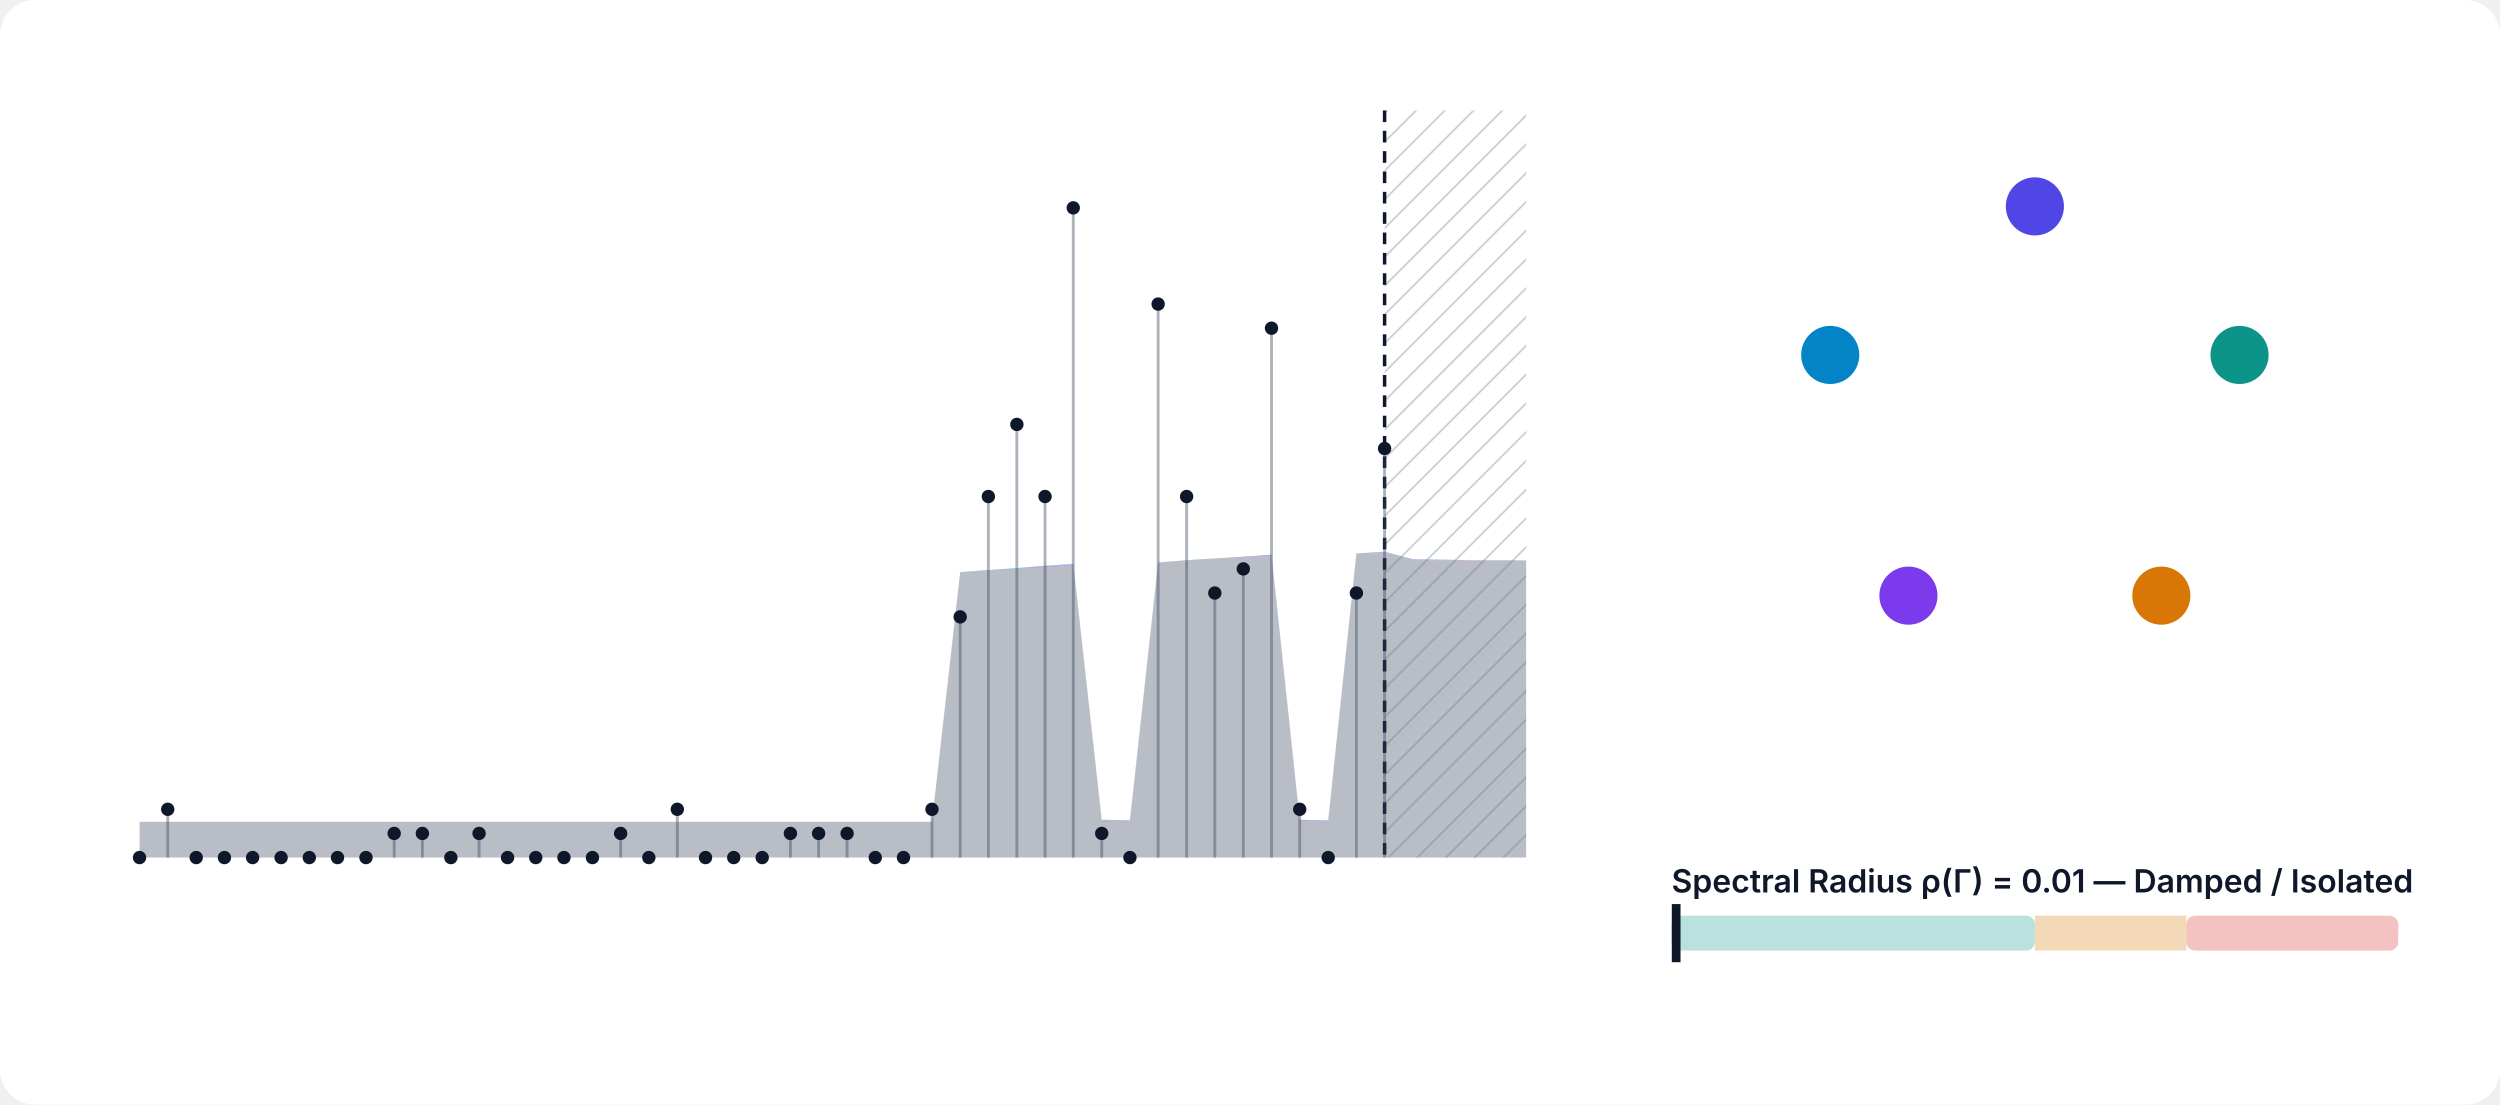
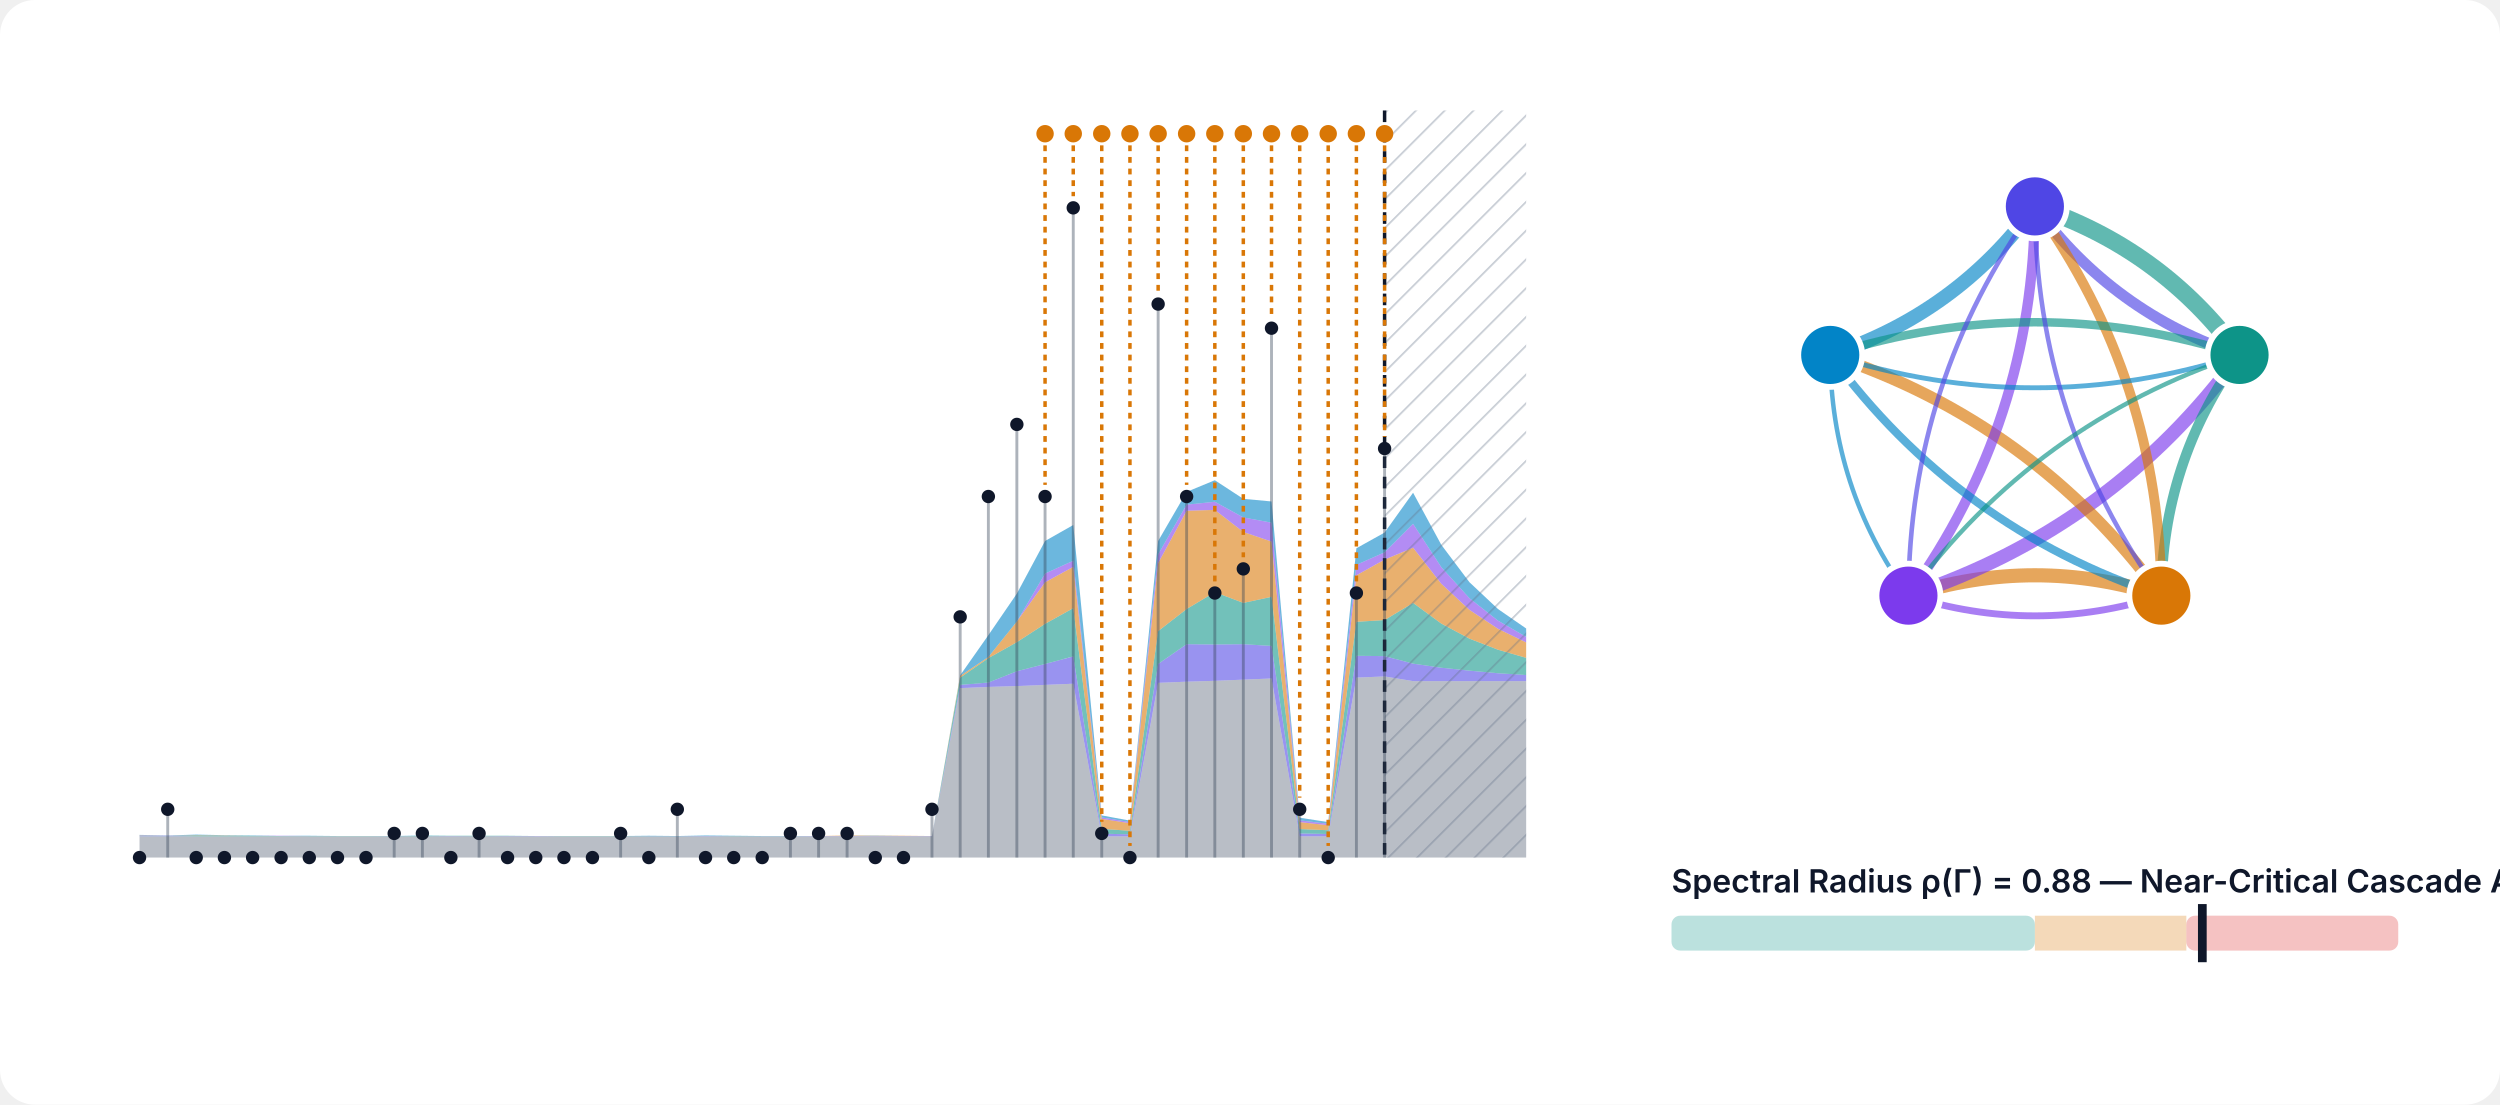
<svg xmlns="http://www.w3.org/2000/svg" viewBox="0 0 860 380" width="100%" role="img" aria-label="Hawkes Contagion Cascade and Branching Monitor">
  <defs>
    <pattern id="hawkes-hatch" width="7" height="7" patternTransform="rotate(45 0 0)" patternUnits="userSpaceOnUse">
      <line x1="0" y1="0" x2="0" y2="7" stroke="#64748B" stroke-width="1.2" stroke-opacity="0.35" />
    </pattern>
  </defs>
  <rect x="0" y="0" width="860" height="380" rx="12" fill="#FFFFFF" />
-   <polygon points="48.0,295.0 48.0,282.7 57.7,282.7 67.5,282.7 77.2,282.7 86.9,282.7 96.7,282.7 106.4,282.7 116.1,282.7 125.9,282.7 135.6,282.7 145.3,282.7 155.1,282.7 164.8,282.7 174.6,282.7 184.3,282.7 194.0,282.7 203.8,282.7 213.5,282.7 223.2,282.7 233.0,282.7 242.7,282.7 252.4,282.7 262.2,282.7 271.9,282.7 281.6,282.7 291.4,282.7 301.1,282.7 310.8,282.7 320.6,282.7 330.3,196.9 340.0,196.3 349.8,195.7 359.5,195.1 369.2,194.5 379.0,282.7 388.7,282.7 398.4,193.9 408.2,193.2 417.9,192.6 427.7,192.0 437.4,191.4 447.1,282.7 456.9,282.7 466.6,190.8 476.3,190.2 486.1,192.9 495.8,192.9 505.5,192.9 515.3,192.9 525.0,192.9 525.0,295.0" fill="#475569" fill-opacity="0.38" />
-   <polygon points="48.0,282.7 57.7,282.7 67.5,282.7 77.2,282.7 86.9,282.7 96.7,282.7 106.4,282.7 116.1,282.7 125.9,282.7 135.6,282.7 145.3,282.7 155.1,282.7 164.8,282.7 174.6,282.7 184.3,282.7 194.0,282.7 203.8,282.7 213.5,282.7 223.2,282.7 233.0,282.7 242.7,282.7 252.4,282.7 262.2,282.7 271.9,282.7 281.6,282.7 291.4,282.7 301.1,282.7 310.8,282.7 320.6,282.7 330.3,196.8 340.0,196.2 349.8,195.6 359.5,194.9 369.2,194.3 379.0,282.5 388.7,282.6 398.4,193.8 408.2,193.1 417.9,192.5 427.7,191.9 437.4,191.3 447.1,282.5 456.9,282.6 466.6,190.7 476.3,190.1 486.1,192.9 495.8,192.9 505.5,192.9 515.3,192.9 525.0,192.9 525.0,192.9 515.3,192.9 505.5,192.9 495.8,192.9 486.1,192.9 476.3,190.2 466.6,190.8 456.9,282.7 447.1,282.7 437.4,191.4 427.7,192.0 417.9,192.6 408.2,193.2 398.4,193.9 388.7,282.7 379.0,282.7 369.2,194.5 359.5,195.1 349.8,195.7 340.0,196.3 330.3,196.9 320.6,282.7 310.8,282.7 301.1,282.7 291.4,282.7 281.6,282.7 271.9,282.7 262.2,282.7 252.4,282.7 242.7,282.7 233.0,282.7 223.2,282.7 213.5,282.7 203.8,282.7 194.0,282.7 184.3,282.7 174.6,282.7 164.8,282.7 155.1,282.7 145.3,282.7 135.6,282.7 125.9,282.7 116.1,282.7 106.4,282.7 96.7,282.7 86.9,282.7 77.2,282.7 67.5,282.7 57.7,282.7 48.0,282.7" fill="#4F46E5" fill-opacity="0.58" />
-   <polygon points="48.0,282.7 57.7,282.7 67.5,282.7 77.2,282.7 86.9,282.7 96.7,282.7 106.4,282.7 116.1,282.7 125.9,282.7 135.6,282.7 145.3,282.7 155.1,282.7 164.8,282.7 174.6,282.7 184.3,282.7 194.0,282.7 203.8,282.7 213.5,282.7 223.2,282.7 233.0,282.7 242.7,282.7 252.4,282.7 262.2,282.7 271.9,282.7 281.6,282.7 291.4,282.7 301.1,282.7 310.8,282.7 320.6,282.7 330.3,196.8 340.0,196.2 349.8,195.5 359.5,194.9 369.2,194.2 379.0,282.4 388.7,282.5 398.4,193.7 408.2,193.0 417.9,192.4 427.7,191.8 437.4,191.2 447.1,282.5 456.9,282.5 466.6,190.7 476.3,190.1 486.1,192.8 495.8,192.8 505.5,192.9 515.3,192.9 525.0,192.9 525.0,192.9 515.3,192.9 505.5,192.9 495.8,192.9 486.1,192.9 476.3,190.1 466.6,190.7 456.9,282.6 447.1,282.5 437.4,191.3 427.7,191.9 417.9,192.5 408.2,193.1 398.4,193.8 388.7,282.6 379.0,282.5 369.2,194.3 359.5,194.9 349.8,195.6 340.0,196.2 330.3,196.8 320.6,282.7 310.8,282.7 301.1,282.7 291.4,282.7 281.6,282.7 271.9,282.7 262.2,282.7 252.4,282.7 242.7,282.7 233.0,282.7 223.2,282.7 213.5,282.7 203.8,282.7 194.0,282.7 184.3,282.7 174.6,282.7 164.8,282.7 155.1,282.7 145.3,282.7 135.6,282.7 125.9,282.7 116.1,282.7 106.4,282.7 96.7,282.7 86.9,282.7 77.2,282.7 67.5,282.7 57.7,282.7 48.0,282.7" fill="#0D9488" fill-opacity="0.58" />
-   <polygon points="48.0,282.7 57.7,282.7 67.5,282.7 77.2,282.7 86.9,282.7 96.7,282.7 106.4,282.7 116.1,282.7 125.9,282.7 135.6,282.7 145.3,282.7 155.1,282.7 164.8,282.7 174.6,282.7 184.3,282.7 194.0,282.7 203.8,282.7 213.5,282.7 223.2,282.7 233.0,282.7 242.7,282.7 252.4,282.7 262.2,282.7 271.9,282.7 281.6,282.7 291.4,282.7 301.1,282.7 310.8,282.7 320.6,282.7 330.3,196.8 340.0,196.2 349.8,195.5 359.5,194.8 369.2,194.2 379.0,282.2 388.7,282.4 398.4,193.6 408.2,192.8 417.9,192.2 427.7,191.7 437.4,191.1 447.1,282.3 456.9,282.4 466.6,190.6 476.3,190.0 486.1,192.7 495.8,192.7 505.5,192.8 515.3,192.8 525.0,192.9 525.0,192.9 515.3,192.9 505.5,192.9 495.8,192.8 486.1,192.8 476.3,190.1 466.6,190.7 456.9,282.5 447.1,282.5 437.4,191.2 427.7,191.8 417.9,192.4 408.2,193.0 398.4,193.7 388.7,282.5 379.0,282.4 369.2,194.2 359.5,194.9 349.8,195.5 340.0,196.2 330.3,196.8 320.6,282.7 310.8,282.7 301.1,282.7 291.4,282.7 281.6,282.7 271.9,282.7 262.2,282.7 252.4,282.7 242.7,282.7 233.0,282.7 223.2,282.7 213.5,282.7 203.8,282.7 194.0,282.7 184.3,282.7 174.6,282.7 164.8,282.7 155.1,282.7 145.3,282.7 135.6,282.7 125.9,282.7 116.1,282.7 106.4,282.7 96.7,282.7 86.9,282.7 77.2,282.7 67.5,282.7 57.7,282.7 48.0,282.7" fill="#D97706" fill-opacity="0.58" />
-   <polygon points="48.0,282.7 57.7,282.7 67.5,282.7 77.2,282.7 86.9,282.7 96.7,282.7 106.4,282.7 116.1,282.7 125.9,282.7 135.6,282.7 145.3,282.7 155.1,282.7 164.8,282.7 174.6,282.7 184.3,282.7 194.0,282.7 203.8,282.7 213.5,282.7 223.2,282.7 233.0,282.7 242.7,282.7 252.4,282.7 262.2,282.7 271.9,282.7 281.6,282.7 291.4,282.7 301.1,282.7 310.8,282.7 320.6,282.7 330.3,196.8 340.0,196.2 349.8,195.5 359.5,194.7 369.2,194.1 379.0,282.1 388.7,282.3 398.4,193.5 408.2,192.8 417.9,192.2 427.7,191.5 437.4,190.9 447.1,282.1 456.9,282.3 466.6,190.5 476.3,189.9 486.1,192.5 495.8,192.6 505.5,192.7 515.3,192.8 525.0,192.8 525.0,192.9 515.3,192.8 505.5,192.8 495.8,192.7 486.1,192.7 476.3,190.0 466.6,190.6 456.9,282.4 447.1,282.3 437.4,191.1 427.7,191.7 417.9,192.2 408.2,192.8 398.4,193.6 388.7,282.4 379.0,282.2 369.2,194.2 359.5,194.8 349.8,195.5 340.0,196.2 330.3,196.8 320.6,282.7 310.8,282.7 301.1,282.7 291.4,282.7 281.6,282.7 271.9,282.7 262.2,282.7 252.4,282.7 242.7,282.7 233.0,282.7 223.2,282.7 213.5,282.7 203.8,282.7 194.0,282.7 184.3,282.7 174.6,282.7 164.8,282.7 155.1,282.7 145.3,282.7 135.6,282.7 125.9,282.7 116.1,282.7 106.4,282.7 96.7,282.7 86.9,282.7 77.2,282.7 67.5,282.7 57.7,282.7 48.0,282.7" fill="#7C3AED" fill-opacity="0.58" />
-   <polygon points="48.0,282.7 57.7,282.7 67.5,282.7 77.2,282.7 86.9,282.7 96.7,282.7 106.4,282.7 116.1,282.7 125.9,282.7 135.6,282.7 145.3,282.7 155.1,282.7 164.8,282.7 174.6,282.7 184.3,282.7 194.0,282.7 203.8,282.7 213.5,282.7 223.2,282.7 233.0,282.7 242.7,282.7 252.4,282.7 262.2,282.7 271.9,282.7 281.6,282.7 291.4,282.7 301.1,282.7 310.8,282.7 320.6,282.7 330.3,196.8 340.0,196.1 349.8,195.4 359.5,194.6 369.2,194.0 379.0,282.0 388.7,282.2 398.4,193.5 408.2,192.7 417.9,192.1 427.7,191.5 437.4,190.8 447.1,282.0 456.9,282.2 466.6,190.4 476.3,189.8 486.1,192.4 495.8,192.5 505.5,192.7 515.3,192.7 525.0,192.8 525.0,192.8 515.3,192.8 505.5,192.7 495.8,192.6 486.1,192.5 476.3,189.9 466.6,190.5 456.9,282.3 447.1,282.1 437.4,190.9 427.7,191.5 417.9,192.2 408.2,192.8 398.4,193.5 388.7,282.3 379.0,282.1 369.2,194.1 359.5,194.7 349.8,195.5 340.0,196.2 330.3,196.8 320.6,282.7 310.8,282.7 301.1,282.7 291.4,282.7 281.6,282.7 271.9,282.7 262.2,282.7 252.4,282.7 242.7,282.7 233.0,282.7 223.2,282.7 213.5,282.7 203.8,282.7 194.0,282.7 184.3,282.7 174.6,282.7 164.8,282.7 155.1,282.7 145.3,282.7 135.6,282.7 125.9,282.7 116.1,282.7 106.4,282.7 96.7,282.7 86.9,282.7 77.2,282.7 67.5,282.7 57.7,282.7 48.0,282.7" fill="#0284C7" fill-opacity="0.58" />
+   <polygon points="48.0,295.0 48.0,287.7 57.7,287.7 67.5,287.7 77.2,287.7 86.9,287.7 96.7,287.7 106.4,287.7 116.1,287.7 125.9,287.7 135.6,287.7 145.3,287.7 155.1,287.7 164.8,287.7 174.6,287.7 184.3,287.7 194.0,287.7 203.8,287.7 213.5,287.7 223.2,287.7 233.0,287.7 242.7,287.7 252.4,287.7 262.2,287.7 271.9,287.7 281.6,287.7 291.4,287.7 301.1,287.7 310.8,287.7 320.6,287.7 330.3,236.7 340.0,236.3 349.8,236.0 359.5,235.6 369.2,235.2 379.0,287.7 388.7,287.7 398.4,234.9 408.2,234.5 417.9,234.2 427.7,233.8 437.4,233.4 447.1,287.7 456.9,287.7 466.6,233.1 476.3,232.7 486.1,234.3 495.8,234.3 505.5,234.3 515.3,234.3 525.0,234.3 525.0,295.0" fill="#475569" fill-opacity="0.38" />
+   <polygon points="48.0,287.6 57.7,287.6 67.5,287.7 77.2,287.7 86.9,287.7 96.7,287.7 106.4,287.7 116.1,287.7 125.9,287.7 135.6,287.7 145.3,287.7 155.1,287.6 164.8,287.7 174.6,287.6 184.3,287.6 194.0,287.7 203.8,287.7 213.5,287.7 223.2,287.7 233.0,287.7 242.7,287.6 252.4,287.7 262.2,287.7 271.9,287.7 281.6,287.6 291.4,287.6 301.1,287.6 310.8,287.6 320.6,287.6 330.3,235.6 340.0,234.8 349.8,230.9 359.5,228.4 369.2,225.8 379.0,286.8 388.7,287.0 398.4,228.4 408.2,221.6 417.9,221.7 427.7,221.6 437.4,222.2 447.1,286.7 456.9,286.9 466.6,225.6 476.3,225.7 486.1,228.3 495.8,229.7 505.5,230.7 515.3,231.6 525.0,232.2 525.0,234.3 515.3,234.3 505.5,234.3 495.8,234.3 486.1,234.3 476.3,232.7 466.6,233.1 456.9,287.7 447.1,287.7 437.4,233.4 427.7,233.8 417.9,234.2 408.2,234.5 398.4,234.9 388.7,287.7 379.0,287.7 369.2,235.2 359.5,235.6 349.8,236.0 340.0,236.3 330.3,236.7 320.6,287.7 310.8,287.7 301.1,287.7 291.4,287.7 281.6,287.7 271.9,287.7 262.2,287.7 252.4,287.7 242.7,287.7 233.0,287.7 223.2,287.7 213.5,287.7 203.8,287.7 194.0,287.7 184.3,287.7 174.6,287.7 164.8,287.7 155.1,287.7 145.3,287.7 135.6,287.7 125.9,287.7 116.1,287.7 106.4,287.7 96.7,287.7 86.9,287.7 77.2,287.7 67.5,287.7 57.7,287.7 48.0,287.7" fill="#4F46E5" fill-opacity="0.58" />
+   <polygon points="48.0,287.5 57.7,287.5 67.5,287.4 77.2,287.5 86.9,287.5 96.7,287.6 106.4,287.6 116.1,287.6 125.9,287.6 135.6,287.7 145.3,287.5 155.1,287.5 164.8,287.5 174.6,287.5 184.3,287.6 194.0,287.6 203.8,287.6 213.5,287.6 223.2,287.7 233.0,287.7 242.7,287.6 252.4,287.6 262.2,287.7 271.9,287.7 281.6,287.6 291.4,287.6 301.1,287.6 310.8,287.6 320.6,287.6 330.3,233.1 340.0,226.4 349.8,220.9 359.5,214.6 369.2,209.2 379.0,285.1 388.7,285.8 398.4,217.1 408.2,209.5 417.9,203.7 427.7,207.4 437.4,205.3 447.1,285.2 456.9,285.6 466.6,213.9 476.3,213.3 486.1,207.4 495.8,214.5 505.5,219.7 515.3,223.5 525.0,226.3 525.0,232.2 515.3,231.6 505.5,230.7 495.8,229.7 486.1,228.3 476.3,225.7 466.6,225.6 456.9,286.9 447.1,286.7 437.4,222.2 427.7,221.6 417.9,221.7 408.2,221.6 398.4,228.4 388.7,287.0 379.0,286.8 369.2,225.8 359.5,228.4 349.8,230.9 340.0,234.8 330.3,235.6 320.6,287.6 310.8,287.6 301.1,287.6 291.4,287.6 281.6,287.6 271.9,287.7 262.2,287.7 252.4,287.7 242.7,287.6 233.0,287.7 223.2,287.7 213.5,287.7 203.8,287.7 194.0,287.7 184.3,287.6 174.6,287.6 164.8,287.7 155.1,287.6 145.3,287.7 135.6,287.7 125.9,287.7 116.1,287.7 106.4,287.7 96.7,287.7 86.9,287.7 77.2,287.7 67.5,287.7 57.7,287.6 48.0,287.6" fill="#0D9488" fill-opacity="0.58" />
+   <polygon points="48.0,287.4 57.7,287.5 67.5,287.3 77.2,287.4 86.9,287.5 96.7,287.6 106.4,287.6 116.1,287.6 125.9,287.6 135.6,287.7 145.3,287.5 155.1,287.5 164.8,287.5 174.6,287.5 184.3,287.6 194.0,287.6 203.8,287.6 213.5,287.6 223.2,287.7 233.0,287.7 242.7,287.6 252.4,287.6 262.2,287.7 271.9,287.7 281.6,287.6 291.4,287.4 301.1,287.5 310.8,287.5 320.6,287.6 330.3,232.5 340.0,226.0 349.8,213.8 359.5,200.3 369.2,195.0 379.0,281.7 388.7,283.2 398.4,193.7 408.2,175.7 417.9,175.4 427.7,183.0 437.4,186.3 447.1,282.8 456.9,283.9 466.6,197.9 476.3,192.5 486.1,188.4 495.8,200.8 505.5,209.8 515.3,216.3 525.0,221.0 525.0,226.3 515.3,223.5 505.5,219.7 495.8,214.5 486.1,207.4 476.3,213.3 466.6,213.9 456.9,285.6 447.1,285.2 437.4,205.3 427.7,207.4 417.9,203.7 408.2,209.5 398.4,217.1 388.7,285.8 379.0,285.1 369.2,209.2 359.5,214.6 349.8,220.9 340.0,226.4 330.3,233.1 320.6,287.6 310.8,287.6 301.1,287.6 291.4,287.6 281.6,287.6 271.9,287.7 262.2,287.7 252.4,287.6 242.7,287.6 233.0,287.7 223.2,287.7 213.5,287.6 203.8,287.6 194.0,287.6 184.3,287.6 174.6,287.5 164.8,287.5 155.1,287.5 145.3,287.5 135.6,287.7 125.9,287.6 116.1,287.6 106.4,287.6 96.7,287.6 86.9,287.5 77.2,287.5 67.5,287.4 57.7,287.5 48.0,287.5" fill="#D97706" fill-opacity="0.58" />
+   <polygon points="48.0,287.3 57.7,287.4 67.5,287.3 77.2,287.4 86.9,287.5 96.7,287.5 106.4,287.6 116.1,287.6 125.9,287.6 135.6,287.7 145.3,287.5 155.1,287.5 164.8,287.5 174.6,287.5 184.3,287.6 194.0,287.6 203.8,287.6 213.5,287.6 223.2,287.7 233.0,287.7 242.7,287.6 252.4,287.6 262.2,287.7 271.9,287.7 281.6,287.6 291.4,287.4 301.1,287.5 310.8,287.5 320.6,287.6 330.3,232.5 340.0,226.0 349.8,213.8 359.5,197.3 369.2,192.9 379.0,281.2 388.7,282.8 398.4,190.7 408.2,173.6 417.9,172.6 427.7,178.0 437.4,179.8 447.1,282.2 456.9,283.4 466.6,194.3 476.3,190.0 486.1,180.2 495.8,195.1 505.5,205.8 515.3,213.5 525.0,219.1 525.0,221.0 515.3,216.3 505.5,209.8 495.8,200.8 486.1,188.4 476.3,192.5 466.6,197.9 456.9,283.9 447.1,282.8 437.4,186.3 427.7,183.0 417.9,175.4 408.2,175.7 398.4,193.7 388.7,283.2 379.0,281.7 369.2,195.0 359.5,200.3 349.8,213.8 340.0,226.0 330.3,232.5 320.6,287.6 310.8,287.5 301.1,287.5 291.4,287.4 281.6,287.6 271.9,287.7 262.2,287.7 252.4,287.6 242.7,287.6 233.0,287.7 223.2,287.7 213.5,287.6 203.8,287.6 194.0,287.6 184.3,287.6 174.6,287.5 164.8,287.5 155.1,287.5 145.3,287.5 135.6,287.7 125.9,287.6 116.1,287.6 106.4,287.6 96.7,287.6 86.9,287.5 77.2,287.4 67.5,287.3 57.7,287.5 48.0,287.4" fill="#7C3AED" fill-opacity="0.58" />
+   <polygon points="48.0,287.2 57.7,287.4 67.5,287.1 77.2,287.3 86.9,287.4 96.7,287.5 106.4,287.5 116.1,287.6 125.9,287.6 135.6,287.6 145.3,287.4 155.1,287.5 164.8,287.5 174.6,287.5 184.3,287.6 194.0,287.6 203.8,287.6 213.5,287.6 223.2,287.5 233.0,287.6 242.7,287.4 252.4,287.5 262.2,287.6 271.9,287.6 281.6,287.6 291.4,287.4 301.1,287.4 310.8,287.5 320.6,287.6 330.3,232.3 340.0,218.5 349.8,204.2 359.5,186.1 369.2,180.6 379.0,280.5 388.7,282.3 398.4,186.1 408.2,169.2 417.9,165.2 427.7,171.6 437.4,172.5 447.1,281.3 456.9,282.8 466.6,188.6 476.3,183.2 486.1,169.5 495.8,187.4 505.5,200.3 515.3,209.5 525.0,216.2 525.0,219.1 515.3,213.5 505.5,205.8 495.8,195.1 486.1,180.2 476.3,190.0 466.6,194.3 456.9,283.4 447.1,282.2 437.4,179.8 427.7,178.0 417.9,172.6 408.2,173.6 398.4,190.7 388.7,282.8 379.0,281.2 369.2,192.9 359.5,197.3 349.8,213.8 340.0,226.0 330.3,232.5 320.6,287.6 310.8,287.5 301.1,287.5 291.4,287.4 281.6,287.6 271.9,287.7 262.2,287.7 252.4,287.6 242.7,287.6 233.0,287.7 223.2,287.7 213.5,287.6 203.8,287.6 194.0,287.6 184.3,287.6 174.6,287.5 164.8,287.5 155.1,287.5 145.3,287.5 135.6,287.7 125.9,287.6 116.1,287.6 106.4,287.6 96.7,287.5 86.9,287.5 77.2,287.4 67.5,287.3 57.7,287.4 48.0,287.3" fill="#0284C7" fill-opacity="0.58" />
  <rect x="476.3" y="38.0" width="48.7" height="257.0" fill="url(#hawkes-hatch)" />
  <line x1="476.3" y1="38.0" x2="476.3" y2="295.0" stroke="#0F172A" stroke-width="1.2" stroke-dasharray="4,3" />
  <line x1="48.0" y1="295.0" x2="48.0" y2="295.0" stroke="#334155" stroke-width="1" stroke-opacity="0.4" />
  <circle cx="48.0" cy="295.0" r="2.3" fill="#0F172A" />
  <line x1="57.7" y1="295.0" x2="57.7" y2="278.4" stroke="#334155" stroke-width="1" stroke-opacity="0.4" />
  <circle cx="57.7" cy="278.4" r="2.3" fill="#0F172A" />
  <line x1="67.5" y1="295.0" x2="67.5" y2="295.0" stroke="#334155" stroke-width="1" stroke-opacity="0.4" />
  <circle cx="67.5" cy="295.0" r="2.3" fill="#0F172A" />
  <line x1="77.2" y1="295.0" x2="77.2" y2="295.0" stroke="#334155" stroke-width="1" stroke-opacity="0.4" />
  <circle cx="77.2" cy="295.0" r="2.3" fill="#0F172A" />
  <line x1="86.9" y1="295.0" x2="86.9" y2="295.0" stroke="#334155" stroke-width="1" stroke-opacity="0.4" />
  <circle cx="86.9" cy="295.0" r="2.3" fill="#0F172A" />
  <line x1="96.7" y1="295.0" x2="96.7" y2="295.0" stroke="#334155" stroke-width="1" stroke-opacity="0.4" />
  <circle cx="96.7" cy="295.0" r="2.3" fill="#0F172A" />
  <line x1="106.4" y1="295.0" x2="106.4" y2="295.0" stroke="#334155" stroke-width="1" stroke-opacity="0.4" />
  <circle cx="106.4" cy="295.0" r="2.3" fill="#0F172A" />
  <line x1="116.1" y1="295.0" x2="116.1" y2="295.0" stroke="#334155" stroke-width="1" stroke-opacity="0.4" />
  <circle cx="116.1" cy="295.0" r="2.3" fill="#0F172A" />
  <line x1="125.9" y1="295.0" x2="125.9" y2="295.0" stroke="#334155" stroke-width="1" stroke-opacity="0.4" />
  <circle cx="125.9" cy="295.0" r="2.3" fill="#0F172A" />
  <line x1="135.6" y1="295.0" x2="135.6" y2="286.7" stroke="#334155" stroke-width="1" stroke-opacity="0.4" />
  <circle cx="135.6" cy="286.7" r="2.3" fill="#0F172A" />
  <line x1="145.3" y1="295.0" x2="145.3" y2="286.7" stroke="#334155" stroke-width="1" stroke-opacity="0.4" />
  <circle cx="145.3" cy="286.7" r="2.3" fill="#0F172A" />
  <line x1="155.1" y1="295.0" x2="155.1" y2="295.0" stroke="#334155" stroke-width="1" stroke-opacity="0.4" />
  <circle cx="155.1" cy="295.0" r="2.3" fill="#0F172A" />
  <line x1="164.8" y1="295.0" x2="164.8" y2="286.7" stroke="#334155" stroke-width="1" stroke-opacity="0.4" />
  <circle cx="164.8" cy="286.7" r="2.3" fill="#0F172A" />
  <line x1="174.6" y1="295.0" x2="174.6" y2="295.0" stroke="#334155" stroke-width="1" stroke-opacity="0.4" />
  <circle cx="174.6" cy="295.0" r="2.3" fill="#0F172A" />
  <line x1="184.3" y1="295.0" x2="184.3" y2="295.0" stroke="#334155" stroke-width="1" stroke-opacity="0.4" />
  <circle cx="184.3" cy="295.0" r="2.3" fill="#0F172A" />
  <line x1="194.0" y1="295.0" x2="194.0" y2="295.0" stroke="#334155" stroke-width="1" stroke-opacity="0.4" />
  <circle cx="194.0" cy="295.0" r="2.3" fill="#0F172A" />
  <line x1="203.8" y1="295.0" x2="203.8" y2="295.0" stroke="#334155" stroke-width="1" stroke-opacity="0.4" />
  <circle cx="203.8" cy="295.0" r="2.3" fill="#0F172A" />
  <line x1="213.5" y1="295.0" x2="213.5" y2="286.7" stroke="#334155" stroke-width="1" stroke-opacity="0.4" />
  <circle cx="213.5" cy="286.7" r="2.3" fill="#0F172A" />
  <line x1="223.2" y1="295.0" x2="223.2" y2="295.0" stroke="#334155" stroke-width="1" stroke-opacity="0.4" />
  <circle cx="223.2" cy="295.0" r="2.3" fill="#0F172A" />
  <line x1="233.0" y1="295.0" x2="233.0" y2="278.4" stroke="#334155" stroke-width="1" stroke-opacity="0.4" />
  <circle cx="233.0" cy="278.4" r="2.3" fill="#0F172A" />
  <line x1="242.7" y1="295.0" x2="242.7" y2="295.0" stroke="#334155" stroke-width="1" stroke-opacity="0.4" />
  <circle cx="242.7" cy="295.0" r="2.3" fill="#0F172A" />
  <line x1="252.4" y1="295.0" x2="252.4" y2="295.0" stroke="#334155" stroke-width="1" stroke-opacity="0.4" />
  <circle cx="252.4" cy="295.0" r="2.3" fill="#0F172A" />
  <line x1="262.2" y1="295.0" x2="262.2" y2="295.0" stroke="#334155" stroke-width="1" stroke-opacity="0.4" />
  <circle cx="262.2" cy="295.0" r="2.3" fill="#0F172A" />
  <line x1="271.9" y1="295.0" x2="271.9" y2="286.7" stroke="#334155" stroke-width="1" stroke-opacity="0.4" />
  <circle cx="271.9" cy="286.7" r="2.3" fill="#0F172A" />
  <line x1="281.6" y1="295.0" x2="281.6" y2="286.7" stroke="#334155" stroke-width="1" stroke-opacity="0.4" />
  <circle cx="281.6" cy="286.7" r="2.3" fill="#0F172A" />
  <line x1="291.4" y1="295.0" x2="291.4" y2="286.7" stroke="#334155" stroke-width="1" stroke-opacity="0.4" />
  <circle cx="291.4" cy="286.7" r="2.3" fill="#0F172A" />
  <line x1="301.1" y1="295.0" x2="301.1" y2="295.0" stroke="#334155" stroke-width="1" stroke-opacity="0.4" />
  <circle cx="301.1" cy="295.0" r="2.3" fill="#0F172A" />
  <line x1="310.8" y1="295.0" x2="310.8" y2="295.0" stroke="#334155" stroke-width="1" stroke-opacity="0.4" />
  <circle cx="310.8" cy="295.0" r="2.3" fill="#0F172A" />
  <line x1="320.6" y1="295.0" x2="320.6" y2="278.4" stroke="#334155" stroke-width="1" stroke-opacity="0.4" />
  <circle cx="320.6" cy="278.4" r="2.3" fill="#0F172A" />
  <line x1="330.3" y1="295.0" x2="330.3" y2="212.2" stroke="#334155" stroke-width="1" stroke-opacity="0.4" />
  <circle cx="330.3" cy="212.2" r="2.3" fill="#0F172A" />
  <line x1="340.0" y1="295.0" x2="340.0" y2="170.8" stroke="#334155" stroke-width="1" stroke-opacity="0.4" />
  <circle cx="340.0" cy="170.8" r="2.3" fill="#0F172A" />
  <line x1="349.8" y1="295.0" x2="349.8" y2="146.0" stroke="#334155" stroke-width="1" stroke-opacity="0.4" />
  <circle cx="349.8" cy="146.0" r="2.3" fill="#0F172A" />
  <line x1="359.5" y1="295.0" x2="359.5" y2="170.8" stroke="#334155" stroke-width="1" stroke-opacity="0.4" />
  <circle cx="359.5" cy="170.8" r="2.3" fill="#0F172A" />
+   <line x1="359.5" y1="46.0" x2="359.5" y2="166.8" stroke="#D97706" stroke-width="1.2" stroke-dasharray="2,2" />
+   <circle cx="359.5" cy="46.0" r="3" fill="#D97706" />
  <line x1="369.2" y1="295.0" x2="369.2" y2="71.5" stroke="#334155" stroke-width="1" stroke-opacity="0.4" />
  <circle cx="369.2" cy="71.5" r="2.3" fill="#0F172A" />
+   <line x1="369.2" y1="46.0" x2="369.2" y2="67.5" stroke="#D97706" stroke-width="1.2" stroke-dasharray="2,2" />
+   <circle cx="369.2" cy="46.0" r="3" fill="#D97706" />
  <line x1="379.0" y1="295.0" x2="379.0" y2="286.7" stroke="#334155" stroke-width="1" stroke-opacity="0.4" />
  <circle cx="379.0" cy="286.7" r="2.3" fill="#0F172A" />
+   <line x1="379.0" y1="46.0" x2="379.0" y2="282.7" stroke="#D97706" stroke-width="1.2" stroke-dasharray="2,2" />
+   <circle cx="379.0" cy="46.0" r="3" fill="#D97706" />
  <line x1="388.7" y1="295.0" x2="388.7" y2="295.0" stroke="#334155" stroke-width="1" stroke-opacity="0.4" />
  <circle cx="388.7" cy="295.0" r="2.3" fill="#0F172A" />
+   <line x1="388.7" y1="46.0" x2="388.7" y2="291.0" stroke="#D97706" stroke-width="1.2" stroke-dasharray="2,2" />
+   <circle cx="388.7" cy="46.0" r="3" fill="#D97706" />
  <line x1="398.4" y1="295.0" x2="398.4" y2="104.6" stroke="#334155" stroke-width="1" stroke-opacity="0.4" />
  <circle cx="398.4" cy="104.6" r="2.3" fill="#0F172A" />
+   <line x1="398.4" y1="46.0" x2="398.4" y2="100.6" stroke="#D97706" stroke-width="1.2" stroke-dasharray="2,2" />
+   <circle cx="398.4" cy="46.0" r="3" fill="#D97706" />
  <line x1="408.2" y1="295.0" x2="408.2" y2="170.8" stroke="#334155" stroke-width="1" stroke-opacity="0.4" />
  <circle cx="408.2" cy="170.8" r="2.3" fill="#0F172A" />
+   <line x1="408.2" y1="46.0" x2="408.2" y2="166.8" stroke="#D97706" stroke-width="1.2" stroke-dasharray="2,2" />
+   <circle cx="408.2" cy="46.0" r="3" fill="#D97706" />
  <line x1="417.9" y1="295.0" x2="417.9" y2="204.0" stroke="#334155" stroke-width="1" stroke-opacity="0.4" />
  <circle cx="417.9" cy="204.0" r="2.3" fill="#0F172A" />
+   <line x1="417.9" y1="46.0" x2="417.9" y2="200.0" stroke="#D97706" stroke-width="1.2" stroke-dasharray="2,2" />
+   <circle cx="417.9" cy="46.0" r="3" fill="#D97706" />
  <line x1="427.7" y1="295.0" x2="427.7" y2="195.7" stroke="#334155" stroke-width="1" stroke-opacity="0.4" />
  <circle cx="427.7" cy="195.7" r="2.3" fill="#0F172A" />
+   <line x1="427.7" y1="46.0" x2="427.7" y2="191.7" stroke="#D97706" stroke-width="1.2" stroke-dasharray="2,2" />
+   <circle cx="427.7" cy="46.0" r="3" fill="#D97706" />
  <line x1="437.4" y1="295.0" x2="437.4" y2="112.9" stroke="#334155" stroke-width="1" stroke-opacity="0.4" />
  <circle cx="437.4" cy="112.9" r="2.3" fill="#0F172A" />
+   <line x1="437.4" y1="46.0" x2="437.4" y2="108.9" stroke="#D97706" stroke-width="1.2" stroke-dasharray="2,2" />
+   <circle cx="437.4" cy="46.0" r="3" fill="#D97706" />
  <line x1="447.1" y1="295.0" x2="447.1" y2="278.4" stroke="#334155" stroke-width="1" stroke-opacity="0.4" />
  <circle cx="447.1" cy="278.4" r="2.3" fill="#0F172A" />
+   <line x1="447.1" y1="46.0" x2="447.1" y2="274.4" stroke="#D97706" stroke-width="1.2" stroke-dasharray="2,2" />
+   <circle cx="447.1" cy="46.0" r="3" fill="#D97706" />
  <line x1="456.9" y1="295.0" x2="456.9" y2="295.0" stroke="#334155" stroke-width="1" stroke-opacity="0.4" />
  <circle cx="456.9" cy="295.0" r="2.3" fill="#0F172A" />
+   <line x1="456.9" y1="46.0" x2="456.9" y2="291.0" stroke="#D97706" stroke-width="1.2" stroke-dasharray="2,2" />
+   <circle cx="456.9" cy="46.0" r="3" fill="#D97706" />
  <line x1="466.6" y1="295.0" x2="466.6" y2="204.0" stroke="#334155" stroke-width="1" stroke-opacity="0.4" />
  <circle cx="466.6" cy="204.0" r="2.3" fill="#0F172A" />
+   <line x1="466.6" y1="46.0" x2="466.6" y2="200.0" stroke="#D97706" stroke-width="1.2" stroke-dasharray="2,2" />
+   <circle cx="466.6" cy="46.0" r="3" fill="#D97706" />
  <line x1="476.3" y1="295.0" x2="476.3" y2="154.3" stroke="#334155" stroke-width="1" stroke-opacity="0.4" />
  <circle cx="476.3" cy="154.3" r="2.3" fill="#0F172A" />
+   <line x1="476.3" y1="46.0" x2="476.3" y2="150.3" stroke="#D97706" stroke-width="1.2" stroke-dasharray="2,2" />
+   <circle cx="476.3" cy="46.0" r="3" fill="#D97706" />
+   <path d="M 770.4 122.1 Q 743.4 85.3 700.0 71.0" fill="none" stroke="#0D9488" stroke-width="6.0" stroke-opacity="0.65" />
+   <path d="M 629.6 122.1 Q 673.0 107.8 700.0 71.0" fill="none" stroke="#0284C7" stroke-width="4.89" stroke-opacity="0.65" />
+   <path d="M 743.5 204.9 Q 700.0 190.9 656.5 204.9" fill="none" stroke="#D97706" stroke-width="4.87" stroke-opacity="0.65" />
+   <path d="M 656.5 204.9 Q 726.7 181.7 770.4 122.1" fill="none" stroke="#7C3AED" stroke-width="4.76" stroke-opacity="0.65" />
+   <path d="M 743.5 204.9 Q 699.8 145.3 629.6 122.1" fill="none" stroke="#D97706" stroke-width="4.09" stroke-opacity="0.65" />
+   <path d="M 700.0 71.0 Q 727.0 107.8 770.4 122.1" fill="none" stroke="#4F46E5" stroke-width="3.81" stroke-opacity="0.65" />
+   <path d="M 770.4 122.1 Q 743.7 159.2 743.5 204.9" fill="none" stroke="#0D9488" stroke-width="3.55" stroke-opacity="0.65" />
+   <path d="M 656.5 204.9 Q 699.7 144.9 700.0 71.0" fill="none" stroke="#7C3AED" stroke-width="3.53" stroke-opacity="0.65" />
+   <path d="M 743.5 204.9 Q 743.2 131.0 700.0 71.0" fill="none" stroke="#D97706" stroke-width="3.42" stroke-opacity="0.65" />
+   <path d="M 770.4 122.1 Q 700.0 99.6 629.6 122.1" fill="none" stroke="#0D9488" stroke-width="2.92" stroke-opacity="0.65" />
+   <path d="M 629.6 122.1 Q 673.3 181.7 743.5 204.9" fill="none" stroke="#0284C7" stroke-width="2.82" stroke-opacity="0.65" />
+   <path d="M 656.5 204.9 Q 700.0 218.8 743.5 204.9" fill="none" stroke="#7C3AED" stroke-width="2.37" stroke-opacity="0.65" />
+   <path d="M 629.6 122.1 Q 700.0 144.7 770.4 122.1" fill="none" stroke="#0284C7" stroke-width="1.68" stroke-opacity="0.65" />
+   <path d="M 700.0 71.0 Q 656.8 131.0 656.5 204.9" fill="none" stroke="#4F46E5" stroke-width="1.6" stroke-opacity="0.65" />
+   <path d="M 700.0 71.0 Q 700.3 144.9 743.5 204.9" fill="none" stroke="#4F46E5" stroke-width="1.58" stroke-opacity="0.65" />
+   <path d="M 629.6 122.1 Q 629.8 167.8 656.5 204.9" fill="none" stroke="#0284C7" stroke-width="1.55" stroke-opacity="0.65" />
+   <path d="M 770.4 122.1 Q 700.2 145.3 656.5 204.9" fill="none" stroke="#0D9488" stroke-width="1.54" stroke-opacity="0.65" />
  <circle cx="700.0" cy="71.0" r="11" fill="#4F46E5" stroke="#FFFFFF" stroke-width="2" />
  <circle cx="770.4" cy="122.1" r="11" fill="#0D9488" stroke="#FFFFFF" stroke-width="2" />
  <circle cx="743.5" cy="204.9" r="11" fill="#D97706" stroke="#FFFFFF" stroke-width="2" />
  <circle cx="656.5" cy="204.9" r="11" fill="#7C3AED" stroke="#FFFFFF" stroke-width="2" />
  <circle cx="629.6" cy="122.1" r="11" fill="#0284C7" stroke="#FFFFFF" stroke-width="2" />
  <rect x="575.0" y="315.0" width="125.0" height="12" rx="3" fill="#0D9488" fill-opacity="0.28" />
  <rect x="700.0" y="315.0" width="52.1" height="12" fill="#D97706" fill-opacity="0.28" />
  <rect x="752.1" y="315.0" width="72.9" height="12" rx="3" fill="#DC2626" fill-opacity="0.28" />
-   <line x1="576.6" y1="311.0" x2="576.6" y2="331.0" stroke="#0F172A" stroke-width="3" />
-   <text x="575.0" y="307.0" font-family="Inter,sans-serif" font-size="11" font-weight="600" fill="#0F172A">Spectral Radius ρ(Γ) = 0.01 — Damped / Isolated</text>
+   <line x1="757.6" y1="311.0" x2="757.6" y2="331.0" stroke="#0F172A" stroke-width="3" />
+   <text x="575.0" y="307.0" font-family="Inter,sans-serif" font-size="11" font-weight="600" fill="#0F172A">Spectral Radius ρ(Γ) = 0.88 — Near-Critical Cascade Alert</text>
</svg>
